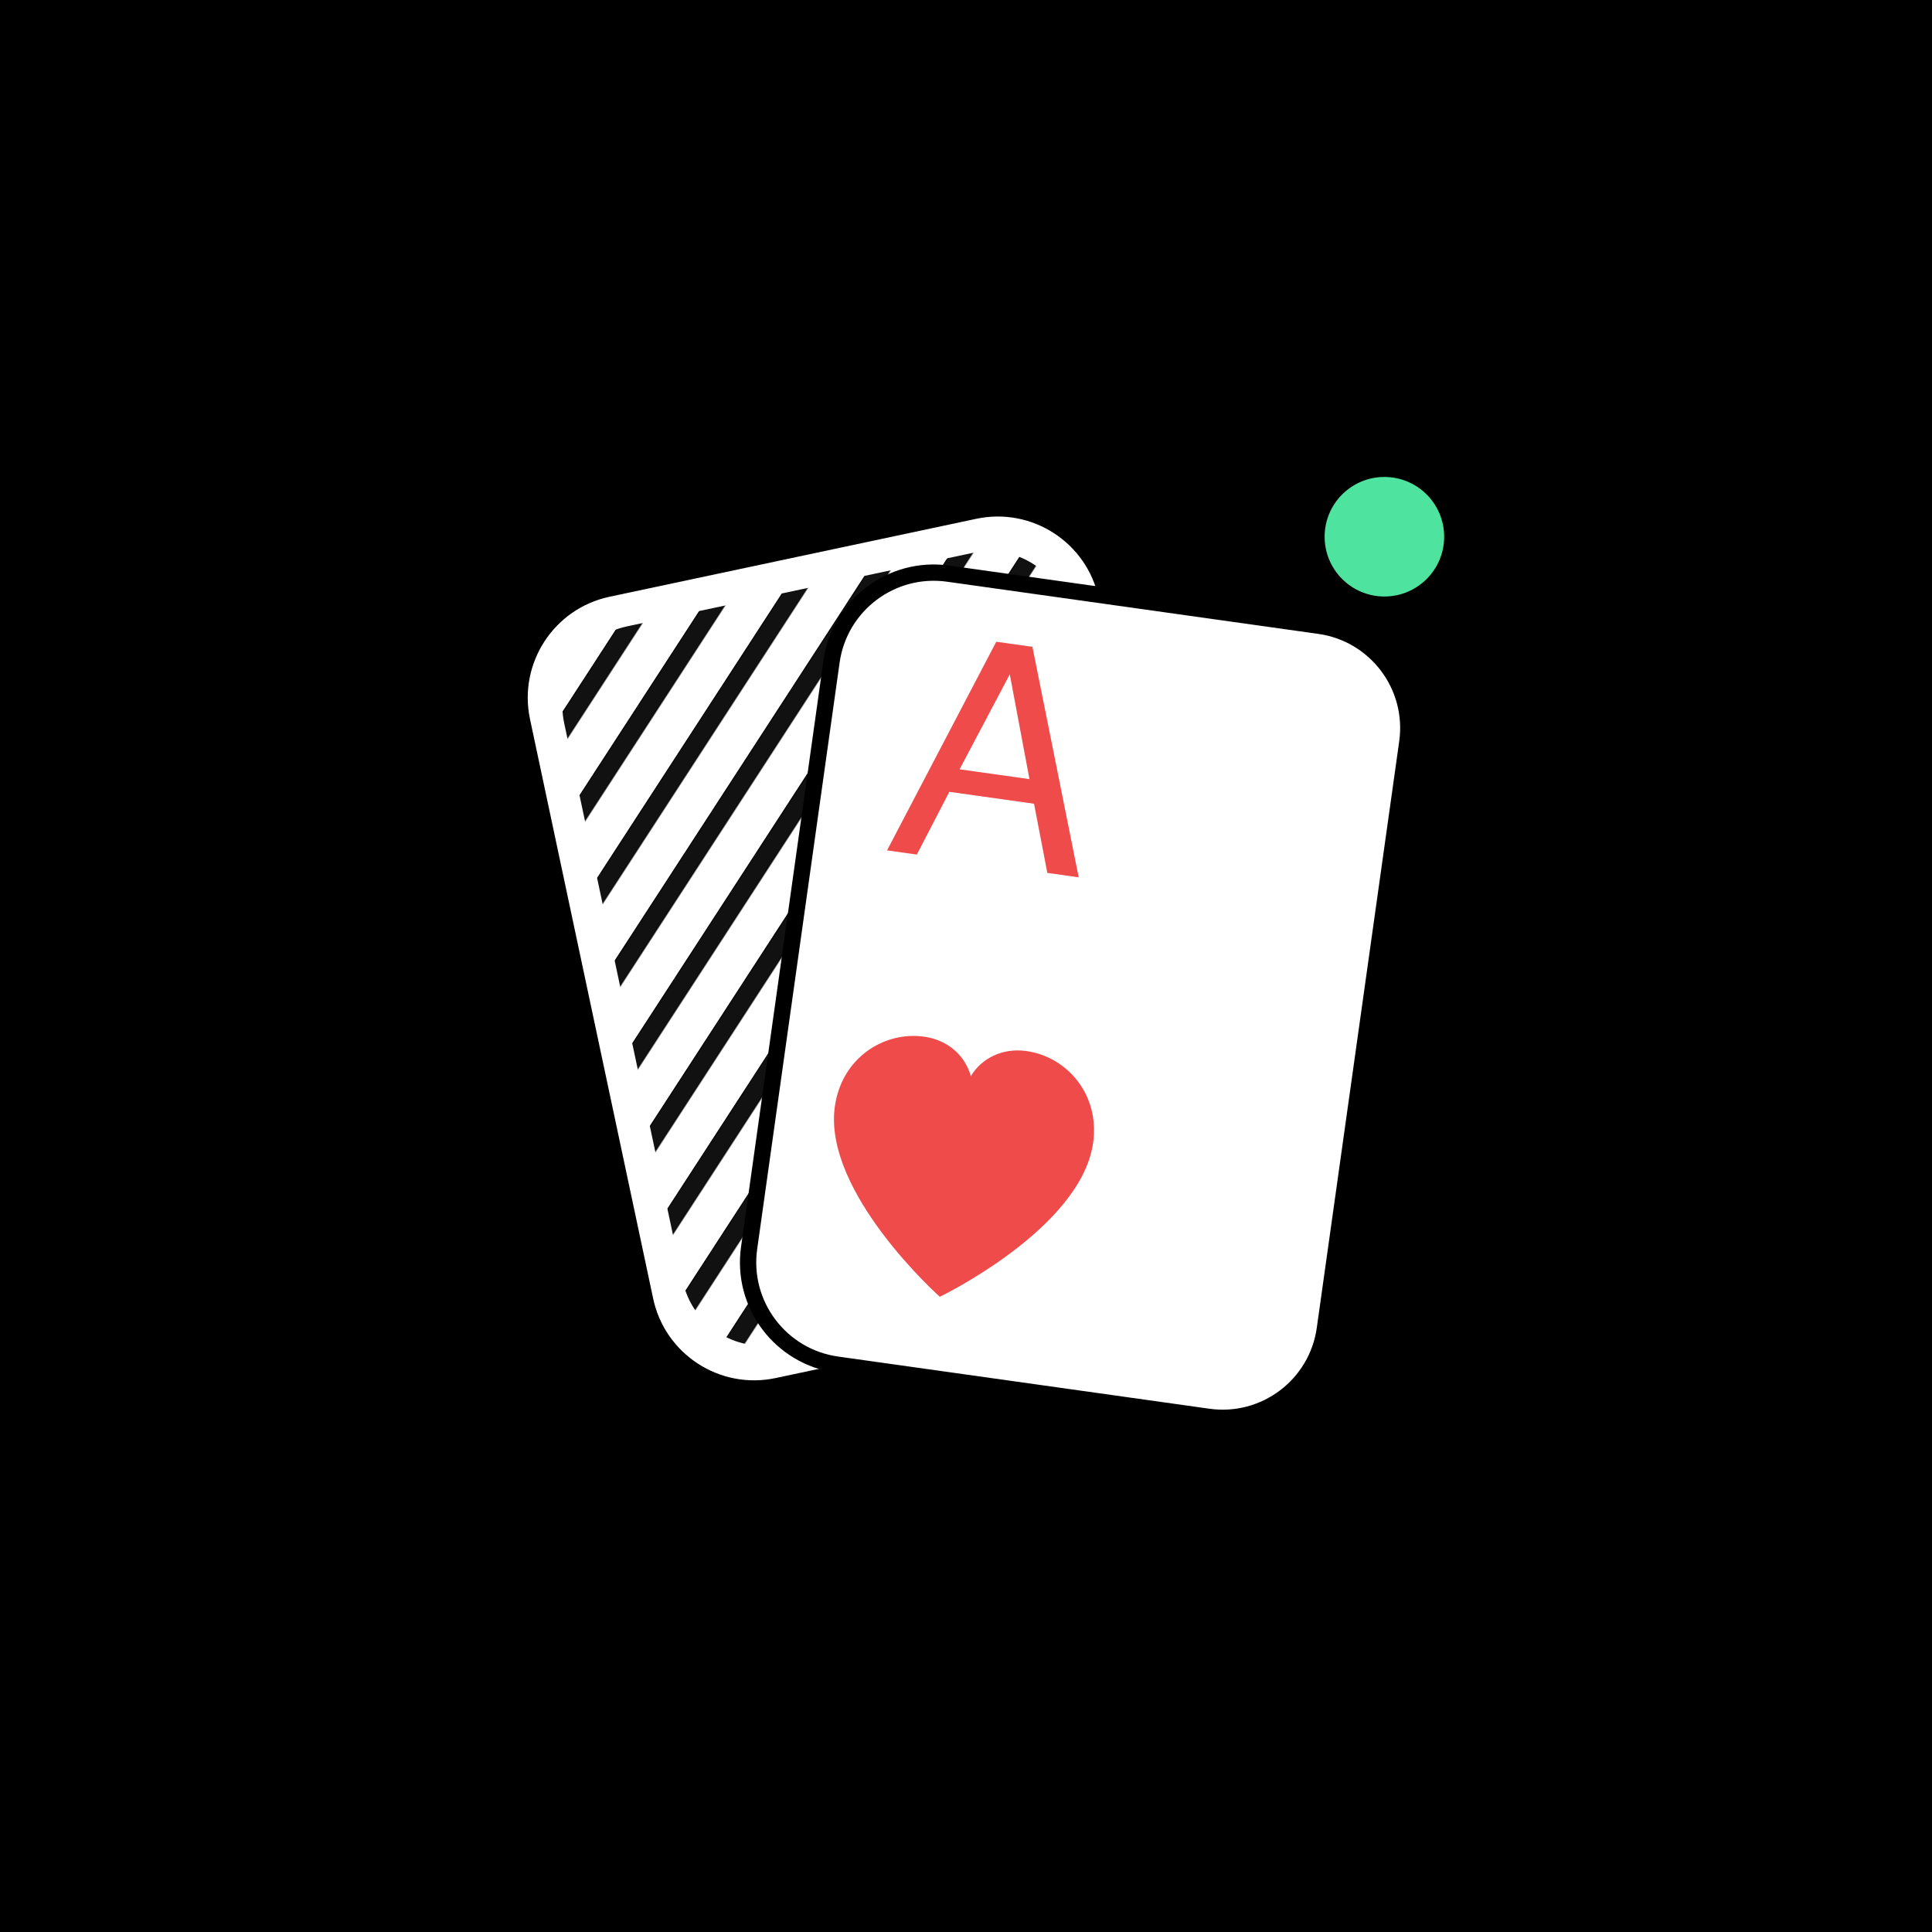
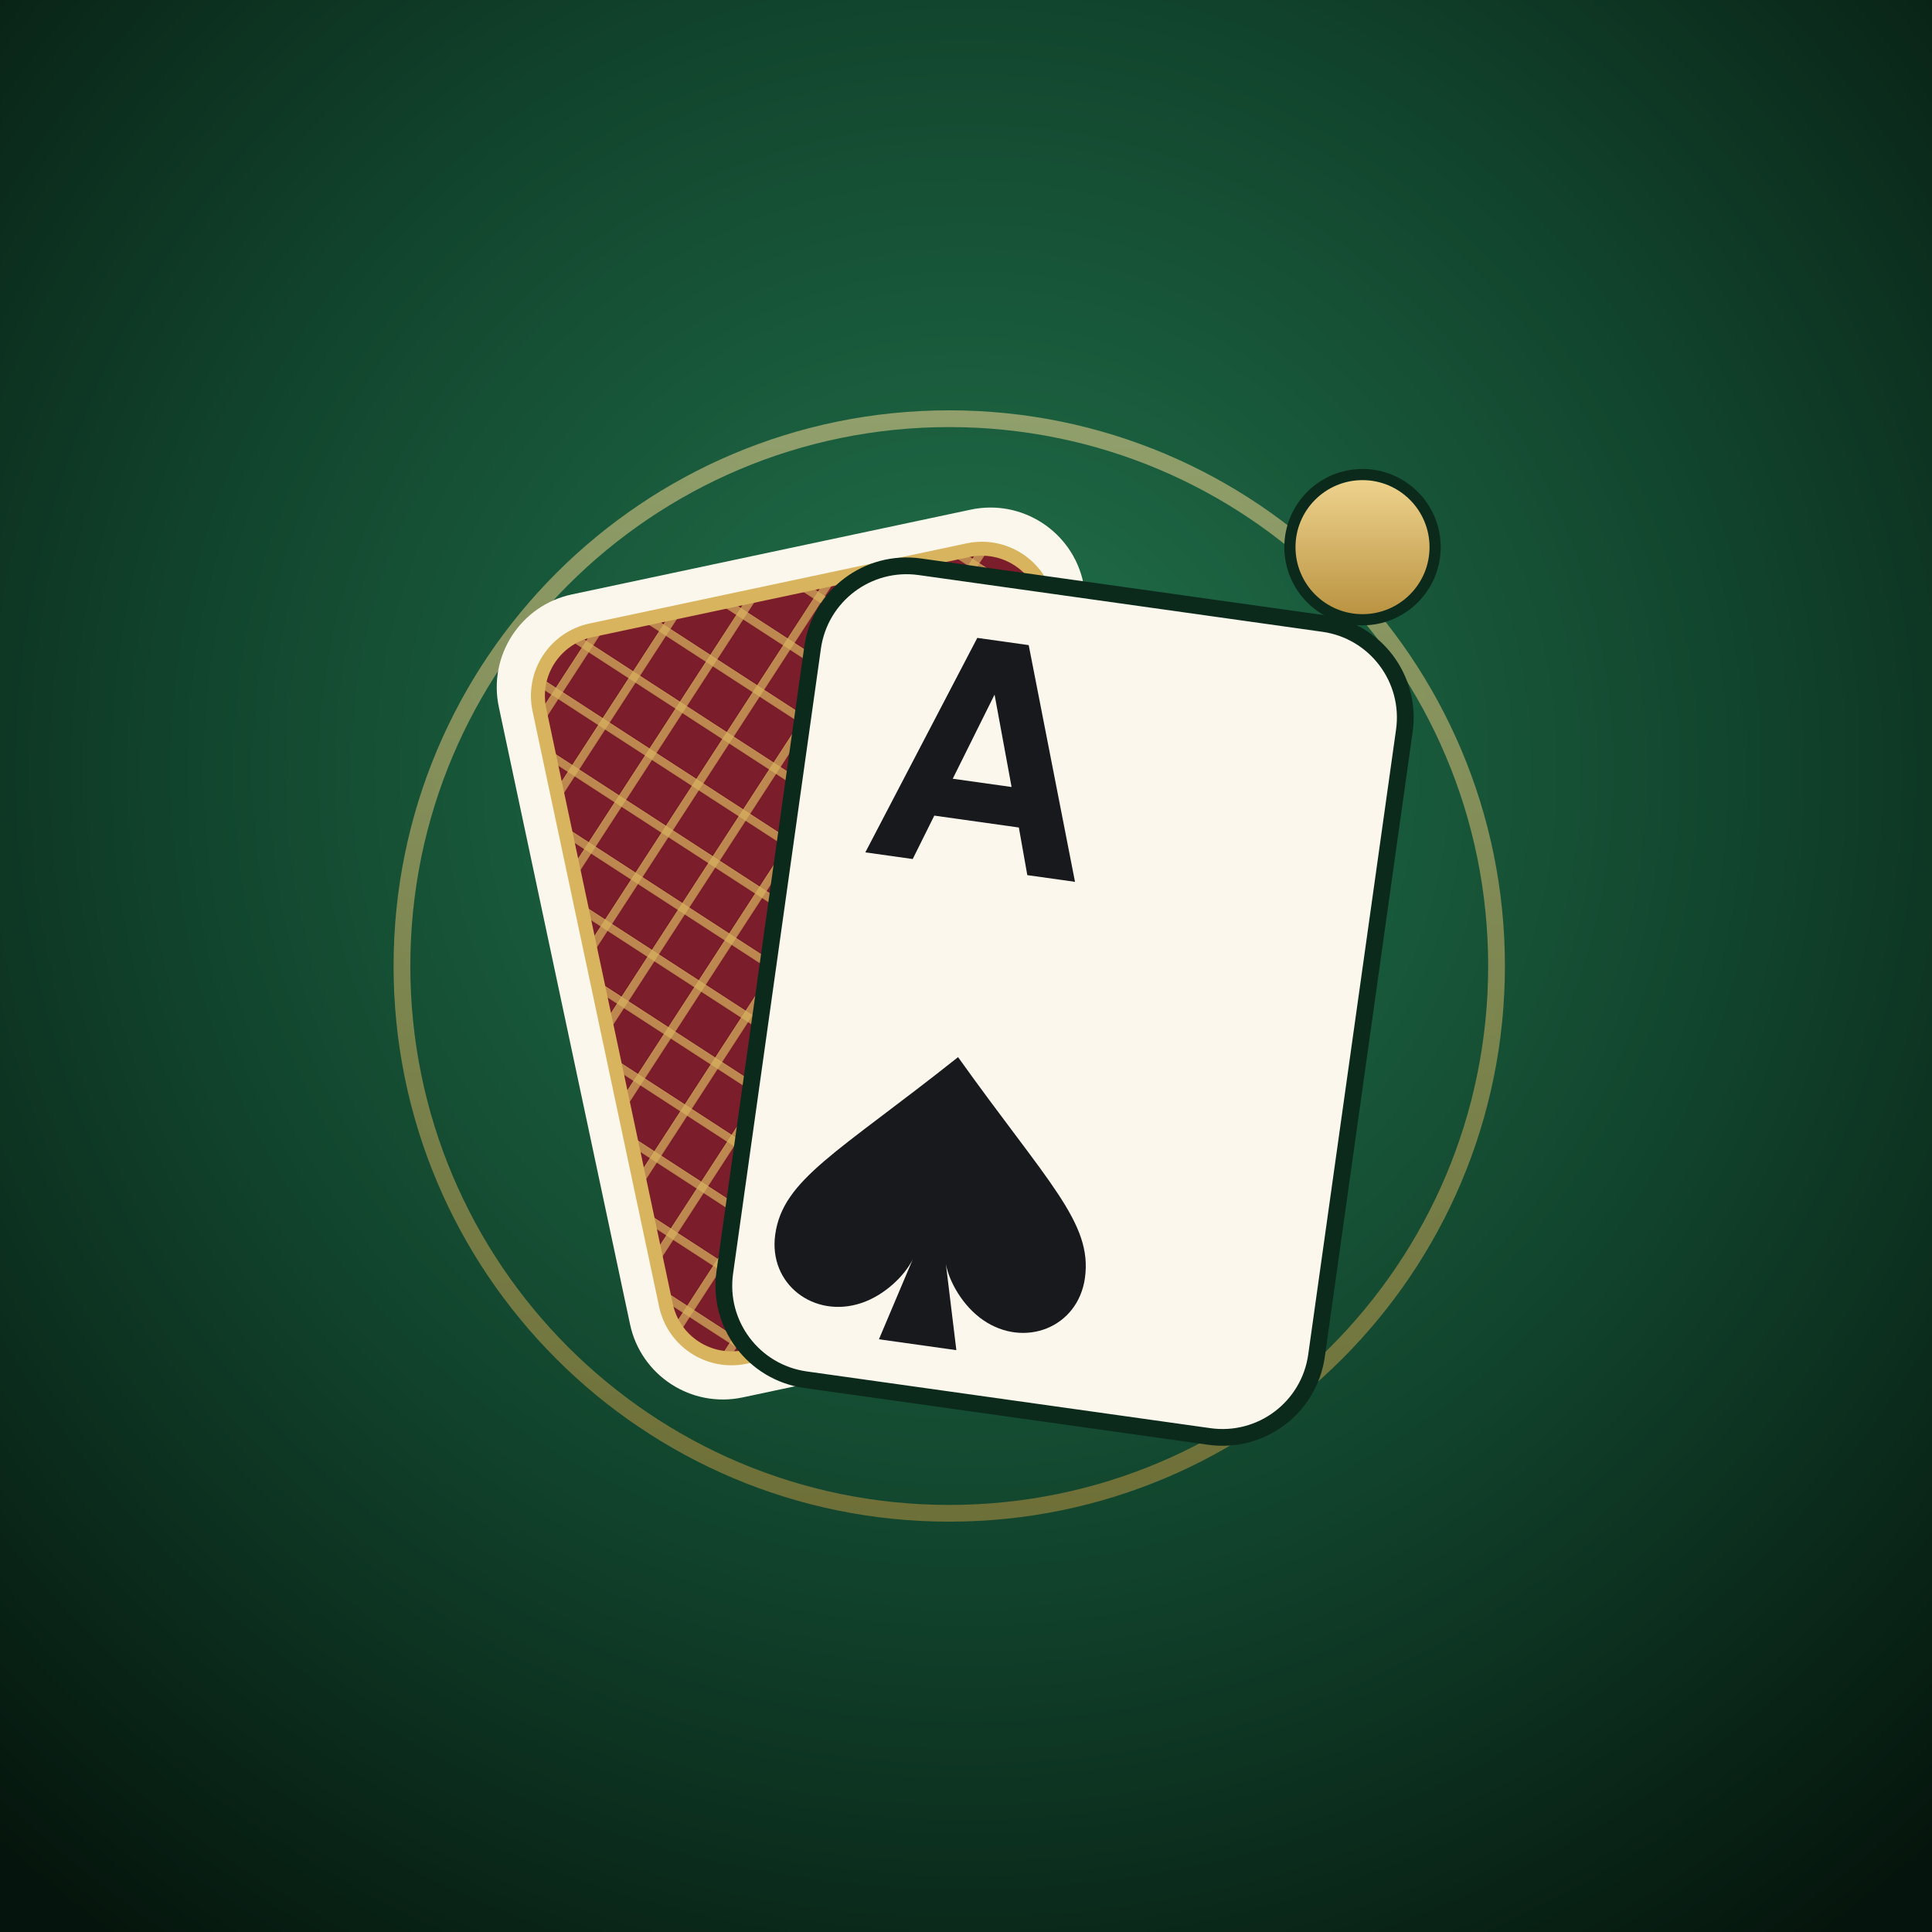
<svg xmlns="http://www.w3.org/2000/svg" viewBox="0 0 512 512">
-   <rect width="512" height="512" fill="#000" />
-   <g id="art" transform="translate(256 256) scale(0.72) translate(-256 -270)">
+   <defs>
+     <radialGradient id="felt" cx="50%" cy="40%" r="75%">
+       <stop offset="0" stop-color="#22744d" />
+       <stop offset=".55" stop-color="#11432c" />
+       <stop offset="1" stop-color="#05140c" />
+     </radialGradient>
+     <linearGradient id="gold" x1="0" y1="0" x2="0" y2="1">
+       <stop offset="0" stop-color="#f0d590" />
+       <stop offset="1" stop-color="#b8913f" />
+     </linearGradient>
+     <pattern id="lat" width="20" height="20" patternUnits="userSpaceOnUse" patternTransform="rotate(45)">
+       <rect width="20" height="20" fill="#7b1d2a" />
+       <rect width="3" height="20" fill="#d9b45f" opacity=".7" />
+       <rect width="20" height="3" fill="#d9b45f" opacity=".7" />
+     </pattern>
+   </defs>
+   <rect width="512" height="512" fill="url(#felt)" />
+   <g id="art" transform="translate(256 256) scale(0.74) translate(-262 -268)">
+     <circle cx="256" cy="268" r="196" fill="none" stroke="url(#gold)" stroke-width="6" opacity=".55" />
    <g transform="rotate(-12 256 280)">
-       <defs>
-         <pattern id="st" width="22" height="22" patternUnits="userSpaceOnUse" patternTransform="rotate(45)">
-           <rect width="22" height="22" fill="#fff" />
-           <rect width="7" height="22" fill="#111" />
-         </pattern>
-         <clipPath id="cb">
-           <rect x="132" y="122" width="190" height="270" rx="30" />
-         </clipPath>
-       </defs>
-       <rect x="120" y="110" width="214" height="294" rx="38" fill="#fff" />
-       <rect x="132" y="122" width="190" height="270" rx="30" fill="url(#st)" clip-path="url(#cb)" />
+       <rect x="120" y="110" width="214" height="294" rx="34" fill="#fbf7ec" />
+       <rect x="134" y="124" width="186" height="266" rx="24" fill="url(#lat)" stroke="#d9b45f" stroke-width="5" />
    </g>
    <g transform="rotate(8 256 280)">
-       <rect x="190" y="128" width="214" height="294" rx="38" fill="#fff" stroke="#000" stroke-width="6" />
-       <text x="218" y="232" font-family="Helvetica, Arial, sans-serif" font-size="112" font-weight="500" fill="#ef4b4b">A</text>
-       <path d="M262 392 C 262 392 214 360 214 328 C 214 310 228 298 243 298 C 252 298 259 303 262 310 C 265 303 272 298 281 298 C 296 298 310 310 310 328 C 310 360 262 392 262 392 Z" fill="#ef4b4b" />
+       <rect x="190" y="128" width="214" height="294" rx="34" fill="#fbf7ec" stroke="#0b2a1c" stroke-width="6" />
+       <text x="216" y="232" font-family="Helvetica, Arial, sans-serif" font-size="112" font-weight="700" fill="#17191c">A</text>
+       <path d="M262 300 C 300 340 318 352 318 372 C 318 390 300 400 284 392 C 276 388 270 380 268 374 L 276 404 L 248 404 L 256 374 C 254 380 248 388 240 392 C 224 400 206 390 206 372 C 206 352 224 340 262 300 Z" fill="#17191c" />
    </g>
-     <circle cx="410" cy="112" r="22" fill="#4fe3a0" />
+     <circle cx="404" cy="118" r="26" fill="url(#gold)" stroke="#0b2a1c" stroke-width="4" />
  </g>
</svg>
